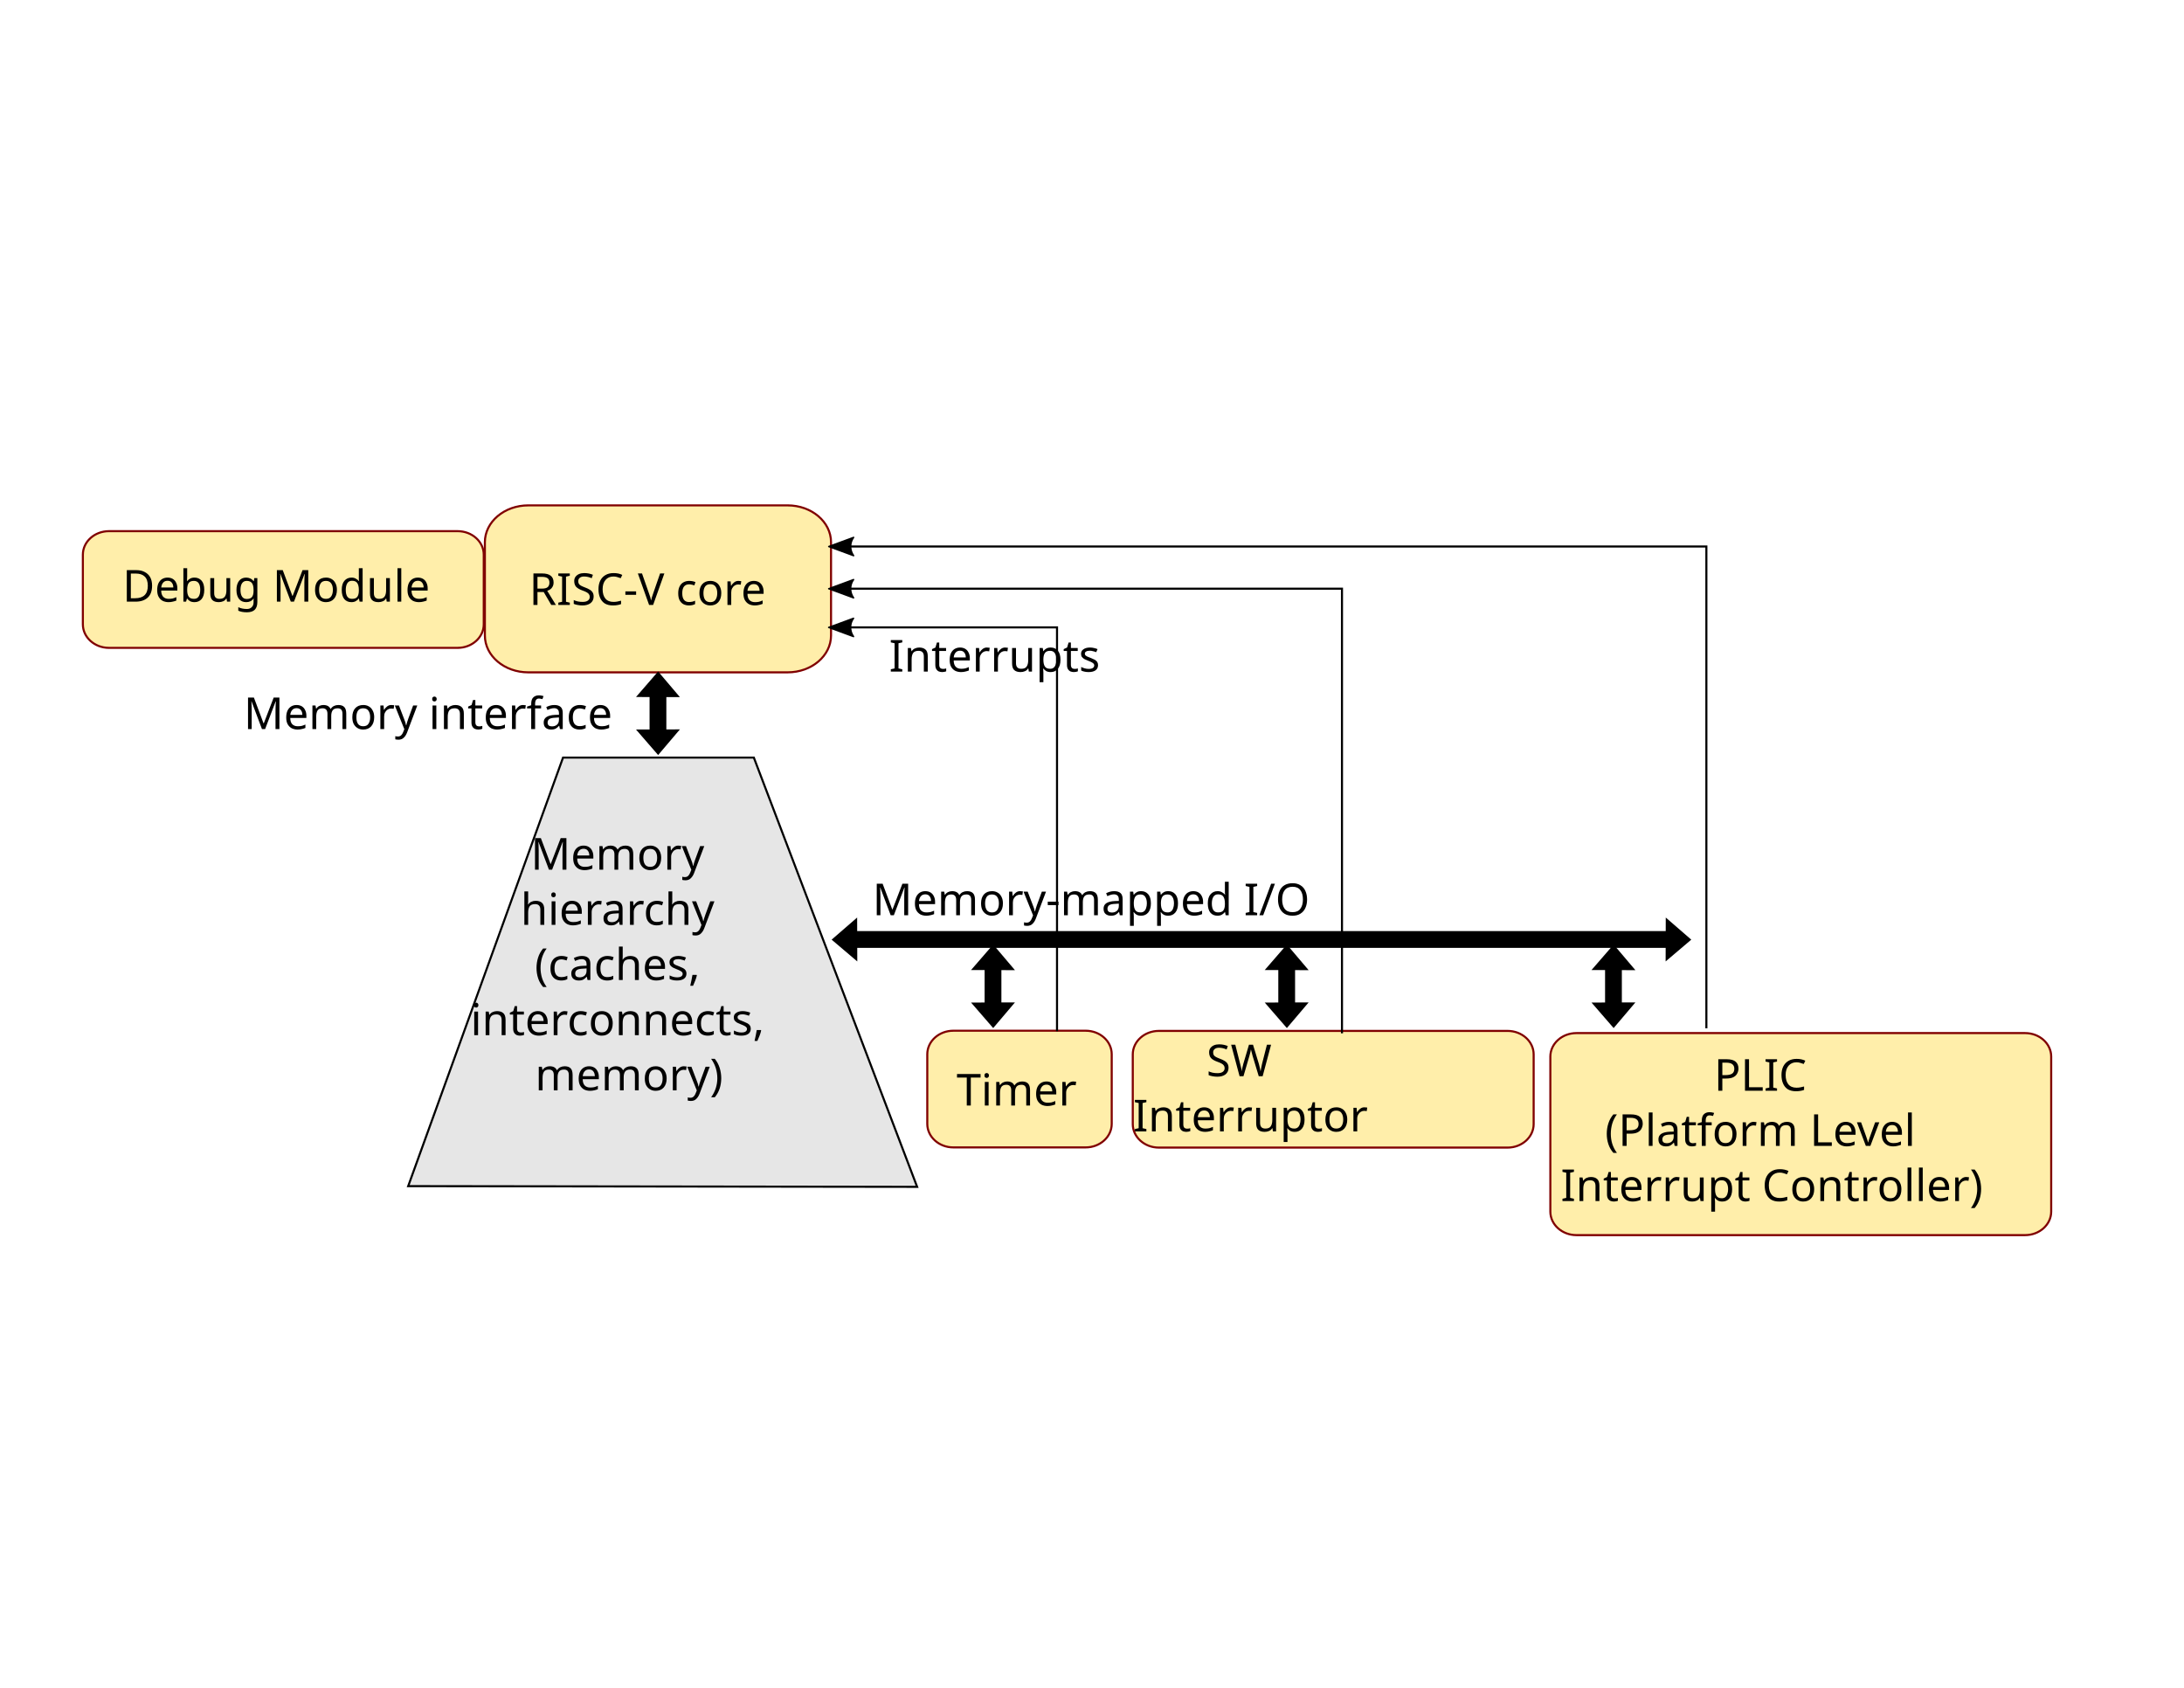
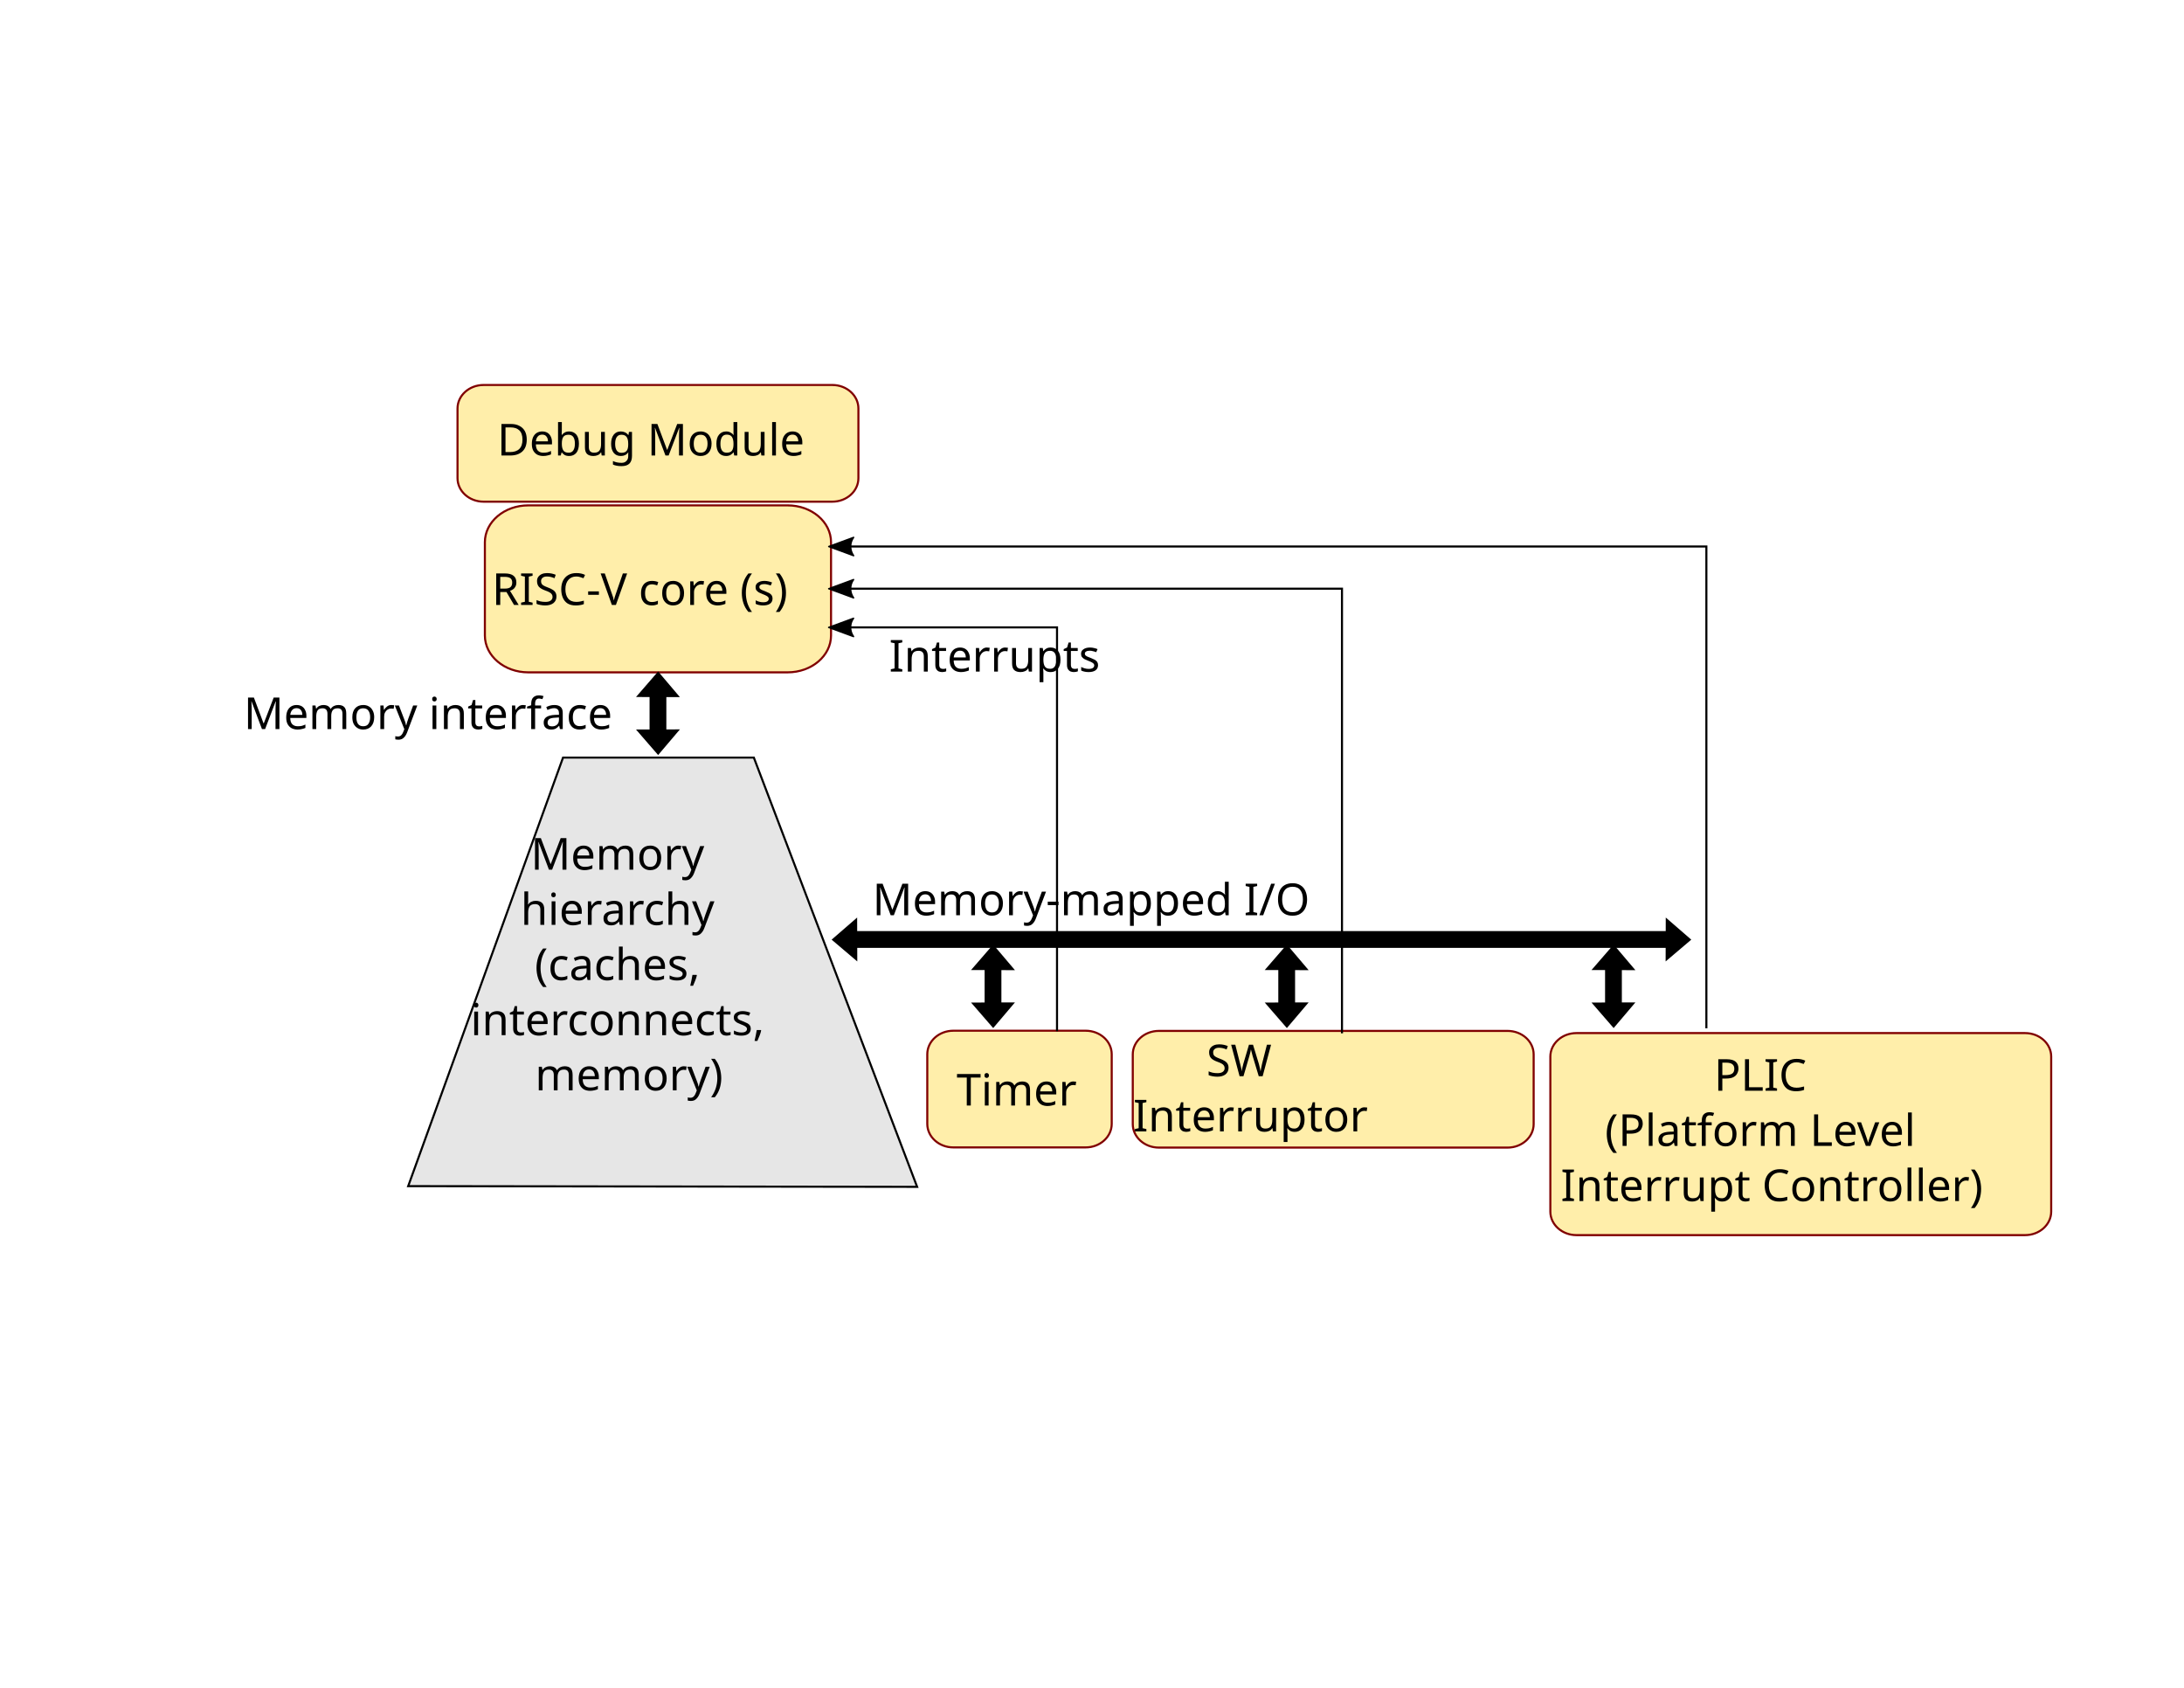
<svg xmlns="http://www.w3.org/2000/svg" width="11in" height="8.5in" viewBox="0 0 279.4 215.9" version="1.1" id="svg5">
  <defs id="defs2">
    <marker style="overflow:visible;" id="Arrow2Lend" refX="0.0" refY="0.0" orient="auto">
      <path transform="scale(1.1) rotate(180) translate(1,0)" d="M 8.719,4.034 L -2.207,0.016 L 8.719,-4.002 C 6.973,-1.63 6.983,1.616 8.719,4.034 z " style="stroke:context-stroke;fill-rule:evenodd;fill:context-stroke;stroke-width:0.625;stroke-linejoin:round;" id="path109765" />
    </marker>
    <marker style="overflow:visible;" id="Arrow1Mend" refX="0.0" refY="0.0" orient="auto">
      <path transform="scale(0.4) rotate(180) translate(10,0)" style="fill-rule:evenodd;fill:context-stroke;stroke:context-stroke;stroke-width:1.0pt;" d="M 0.0,0.0 L 5.0,-5.0 L -12.5,0.0 L 5.0,5.0 L 0.0,0.0 z " id="path109753" />
    </marker>
    <marker style="overflow:visible" id="Arrow1Lstart" refX="0.0" refY="0.0" orient="auto">
      <path transform="scale(0.8) translate(12.5,0)" style="fill-rule:evenodd;fill:context-stroke;stroke:context-stroke;stroke-width:1.0pt" d="M 0.0,0.0 L 5.0,-5.0 L -12.5,0.0 L 5.0,5.0 L 0.0,0.0 z " id="path109744" />
    </marker>
  </defs>
  <g id="layer1">
    <rect style="fill:#ffeeaa;stroke:#800000;stroke-width:0.265;stroke-linecap:round" id="rect65632" width="51.285" height="14.927" x="144.916" y="131.868" rx="3.339" ry="3.008" />
    <rect style="fill:#ffeeaa;stroke:#800000;stroke-width:0.265;stroke-linecap:round" id="rect846" width="44.283" height="21.358" x="62.031" y="64.645" rx="5.556" ry="4.712" />
-     <text xml:space="preserve" style="font-style:normal;font-weight:normal;font-size:5.644px;line-height:1.25;font-family:sans-serif;letter-spacing:0px;word-spacing:0px;fill:#000000;fill-opacity:1;stroke:none;stroke-width:0.265" x="67.697" y="77.379" id="text3512">
-       <tspan style="font-size:5.644px;stroke-width:0.265" x="67.697" y="77.379" id="tspan22754">RISC-V core</tspan>
+     <text xml:space="preserve" style="font-style:normal;font-weight:normal;font-size:5.644px;line-height:1.25;font-family:sans-serif;letter-spacing:0px;word-spacing:0px;fill:#000000;fill-opacity:1;stroke:none;stroke-width:0.265" x="62.935" y="77.379" id="text3512">
+       <tspan style="font-size:5.644px;stroke-width:0.265" x="62.935" y="77.379" id="tspan22754">RISC-V core (s)</tspan>
    </text>
    <text xml:space="preserve" style="font-style:normal;font-weight:normal;font-size:5.644px;line-height:1.25;font-family:sans-serif;text-align:center;letter-spacing:0px;word-spacing:0px;text-anchor:middle;fill:#000000;fill-opacity:1;stroke:none;stroke-width:0.265" x="163.649" y="137.664" id="text39568">
      <tspan style="font-size:5.644px;text-align:center;text-anchor:middle;stroke-width:0.265" x="163.649" y="137.664" id="tspan131766">SW</tspan>
      <tspan style="font-size:5.644px;text-align:center;text-anchor:middle;stroke-width:0.265" x="163.649" y="144.72" id="tspan60202">Interruptor</tspan>
    </text>
    <rect style="fill:#ffeeaa;stroke:#800000;stroke-width:0.265;stroke-linecap:round" id="rect12216" width="23.594" height="14.927" x="118.628" y="131.844" rx="3.339" ry="3.008" />
    <text xml:space="preserve" style="font-style:normal;font-weight:normal;font-size:5.644px;line-height:1.25;font-family:sans-serif;letter-spacing:0px;word-spacing:0px;fill:#000000;fill-opacity:1;stroke:none;stroke-width:0.265" x="122.366" y="141.411" id="text12220">
      <tspan style="font-size:5.644px;stroke-width:0.265" x="122.366" y="141.411" id="tspan12218">Timer</tspan>
    </text>
    <rect style="fill:#ffeeaa;stroke:#800000;stroke-width:0.265;stroke-linecap:round" id="rect18132" width="64.073" height="25.843" x="198.337" y="132.147" rx="3.339" ry="3.008" />
    <text xml:space="preserve" style="font-style:normal;font-weight:normal;font-size:5.644px;line-height:1.25;font-family:sans-serif;text-align:center;letter-spacing:0px;word-spacing:0px;text-anchor:middle;fill:#000000;fill-opacity:1;stroke:none;stroke-width:0.265" x="230.338" y="139.52" id="text18136">
      <tspan style="font-size:5.644px;text-align:center;text-anchor:middle;stroke-width:0.265" x="230.338" y="139.52" id="tspan18134">PLIC</tspan>
      <tspan style="font-size:5.644px;text-align:center;text-anchor:middle;stroke-width:0.265" x="230.338" y="146.576" id="tspan20398">(Platform Level</tspan>
      <tspan style="font-size:5.644px;text-align:center;text-anchor:middle;stroke-width:0.265" x="230.338" y="153.631" id="tspan21656">Interrupt Controller)</tspan>
    </text>
    <path style="fill:#e6e6e6;stroke:#000000;stroke-width:0.265px;stroke-linecap:butt;stroke-linejoin:miter;stroke-opacity:1" d="M 52.22,151.724 72.03,96.906 h 24.408 l 20.89,54.908 z" id="path1124" />
-     <rect style="fill:#ffeeaa;stroke:#800000;stroke-width:0.265;stroke-linecap:round" id="rect28058" width="51.285" height="14.927" x="10.601" y="67.943" rx="3.339" ry="3.008" />
-     <text xml:space="preserve" style="font-style:normal;font-weight:normal;font-size:5.644px;line-height:1.25;font-family:sans-serif;letter-spacing:0px;word-spacing:0px;fill:#000000;fill-opacity:1;stroke:none;stroke-width:0.265" x="15.676" y="76.964" id="text28062">
-       <tspan style="font-size:5.644px;stroke-width:0.265" x="15.676" y="76.964" id="tspan28060">Debug Module</tspan>
+     <rect style="fill:#ffeeaa;stroke:#800000;stroke-width:0.265;stroke-linecap:round" id="rect28058" width="51.285" height="14.927" x="58.531" y="49.245" rx="3.339" ry="3.008" />
+     <text xml:space="preserve" style="font-style:normal;font-weight:normal;font-size:5.644px;line-height:1.25;font-family:sans-serif;letter-spacing:0px;word-spacing:0px;fill:#000000;fill-opacity:1;stroke:none;stroke-width:0.265" x="63.606" y="58.265" id="text28062">
+       <tspan style="font-size:5.644px;stroke-width:0.265" x="63.606" y="58.265" id="tspan28060">Debug Module</tspan>
    </text>
    <g id="g34340" transform="translate(-22.75418)">
      <rect style="fill:#000000;stroke:none;stroke-width:0.165;stroke-linecap:round;stroke-miterlimit:4;stroke-dasharray:none" id="rect33790" width="2.146" height="4.427" x="105.854" y="88.974" rx="0" ry="0" />
      <path style="fill:#000000;fill-opacity:1;stroke:none;stroke-width:0.265px;stroke-linecap:butt;stroke-linejoin:miter;stroke-opacity:1" d="m 104.119,89.156 5.616,0.017 -2.785,-3.281 z" id="path34174" />
      <path style="fill:#000000;fill-opacity:1;stroke:none;stroke-width:0.265px;stroke-linecap:butt;stroke-linejoin:miter;stroke-opacity:1" d="m 104.119,93.316 5.616,-0.017 -2.785,3.281 z" id="path34310" />
    </g>
    <text xml:space="preserve" style="font-style:normal;font-weight:normal;font-size:5.644px;line-height:1.25;font-family:sans-serif;text-align:center;letter-spacing:0px;word-spacing:0px;text-anchor:middle;fill:#000000;fill-opacity:1;stroke:none;stroke-width:0.265" x="84.136" y="111.246" id="text34344">
      <tspan style="font-size:5.644px;text-align:center;text-anchor:middle;stroke-width:0.265" x="84.136" y="111.246" id="tspan34342">Memory</tspan>
      <tspan style="font-size:5.644px;text-align:center;text-anchor:middle;stroke-width:0.265" x="84.136" y="118.301" id="tspan36462">hierarchy</tspan>
      <tspan style="font-size:5.644px;text-align:center;text-anchor:middle;stroke-width:0.265" x="84.136" y="125.357" id="tspan36464">(caches,</tspan>
      <tspan style="font-size:5.644px;text-align:center;text-anchor:middle;stroke-width:0.265" x="84.136" y="132.413" id="tspan36532">interconnects,</tspan>
      <tspan style="font-size:5.644px;text-align:center;text-anchor:middle;stroke-width:0.265" x="84.136" y="139.468" id="tspan39376">memory)</tspan>
    </text>
    <rect style="fill:#000000;stroke:none;stroke-width:0.165;stroke-linecap:round;stroke-miterlimit:4;stroke-dasharray:none" id="rect45686" width="2.146" height="103.926" x="119.1" y="-213.496" rx="0" ry="0" transform="rotate(90)" />
    <path style="fill:#000000;fill-opacity:1;stroke:none;stroke-width:0.265px;stroke-linecap:butt;stroke-linejoin:miter;stroke-opacity:1" d="m 213.101,117.365 -0.017,5.616 3.281,-2.785 z" id="path45688" />
    <path style="fill:#000000;fill-opacity:1;stroke:none;stroke-width:0.265px;stroke-linecap:butt;stroke-linejoin:miter;stroke-opacity:1" d="m 109.655,117.365 0.017,5.616 -3.281,-2.785 z" id="path45690" />
    <g id="g45824" transform="translate(20.10834,34.92502)">
      <rect style="fill:#000000;stroke:none;stroke-width:0.165;stroke-linecap:round;stroke-miterlimit:4;stroke-dasharray:none" id="rect45818" width="2.146" height="4.427" x="105.854" y="88.974" rx="0" ry="0" />
      <path style="fill:#000000;fill-opacity:1;stroke:none;stroke-width:0.265px;stroke-linecap:butt;stroke-linejoin:miter;stroke-opacity:1" d="m 104.119,89.156 5.616,0.017 -2.785,-3.281 z" id="path45820" />
      <path style="fill:#000000;fill-opacity:1;stroke:none;stroke-width:0.265px;stroke-linecap:butt;stroke-linejoin:miter;stroke-opacity:1" d="m 104.119,93.316 5.616,-0.017 -2.785,3.281 z" id="path45822" />
    </g>
    <path style="fill:none;stroke:#000000;stroke-width:0.265px;stroke-linecap:butt;stroke-linejoin:miter;stroke-opacity:1;marker-end:url(#Arrow2Lend)" d="M 135.225,131.91 V 80.252 h -28.862" id="path45932" />
    <path style="fill:none;stroke:#000000;stroke-width:0.265px;stroke-linecap:butt;stroke-linejoin:miter;stroke-opacity:1;marker-end:url(#Arrow2Lend)" d="M 171.68,132.177 V 75.301 h -65.312" id="path46014" />
    <path style="fill:none;stroke:#000000;stroke-width:0.265px;stroke-linecap:butt;stroke-linejoin:miter;stroke-opacity:1;marker-end:url(#Arrow2Lend)" d="M 218.297,131.534 V 69.905 H 106.373" id="path46016" />
    <text xml:space="preserve" style="font-style:normal;font-weight:normal;font-size:5.644px;line-height:1.25;font-family:sans-serif;letter-spacing:0px;word-spacing:0px;fill:#000000;fill-opacity:1;stroke:none;stroke-width:0.265" x="31.185" y="93.254" id="text46162">
      <tspan style="font-size:5.644px;stroke-width:0.265" x="31.185" y="93.254" id="tspan46160">Memory interface</tspan>
    </text>
    <text xml:space="preserve" style="font-style:normal;font-weight:normal;font-size:5.644px;line-height:1.25;font-family:sans-serif;letter-spacing:0px;word-spacing:0px;fill:#000000;fill-opacity:1;stroke:none;stroke-width:0.265" x="111.618" y="117.067" id="text48394">
      <tspan style="font-size:5.644px;stroke-width:0.265" x="111.618" y="117.067" id="tspan48392">Memory-mapped I/O</tspan>
    </text>
    <text xml:space="preserve" style="font-style:normal;font-weight:normal;font-size:5.644px;line-height:1.25;font-family:sans-serif;letter-spacing:0px;word-spacing:0px;fill:#000000;fill-opacity:1;stroke:none;stroke-width:0.265" x="113.743" y="85.91" id="text51786">
      <tspan style="font-size:5.644px;stroke-width:0.265" x="113.743" y="85.91" id="tspan51784">Interrupts</tspan>
    </text>
    <g id="g63386" transform="translate(57.6792,34.92502)">
      <rect style="fill:#000000;stroke:none;stroke-width:0.165;stroke-linecap:round;stroke-miterlimit:4;stroke-dasharray:none" id="rect63380" width="2.146" height="4.427" x="105.854" y="88.974" rx="0" ry="0" />
      <path style="fill:#000000;fill-opacity:1;stroke:none;stroke-width:0.265px;stroke-linecap:butt;stroke-linejoin:miter;stroke-opacity:1" d="m 104.119,89.156 5.616,0.017 -2.785,-3.281 z" id="path63382" />
      <path style="fill:#000000;fill-opacity:1;stroke:none;stroke-width:0.265px;stroke-linecap:butt;stroke-linejoin:miter;stroke-opacity:1" d="m 104.119,93.316 5.616,-0.017 -2.785,3.281 z" id="path63384" />
    </g>
    <g id="g63474" transform="translate(99.48339,34.92502)">
      <rect style="fill:#000000;stroke:none;stroke-width:0.165;stroke-linecap:round;stroke-miterlimit:4;stroke-dasharray:none" id="rect63468" width="2.146" height="4.427" x="105.854" y="88.974" rx="0" ry="0" />
      <path style="fill:#000000;fill-opacity:1;stroke:none;stroke-width:0.265px;stroke-linecap:butt;stroke-linejoin:miter;stroke-opacity:1" d="m 104.119,89.156 5.616,0.017 -2.785,-3.281 z" id="path63470" />
      <path style="fill:#000000;fill-opacity:1;stroke:none;stroke-width:0.265px;stroke-linecap:butt;stroke-linejoin:miter;stroke-opacity:1" d="m 104.119,93.316 5.616,-0.017 -2.785,3.281 z" id="path63472" />
    </g>
  </g>
</svg>
